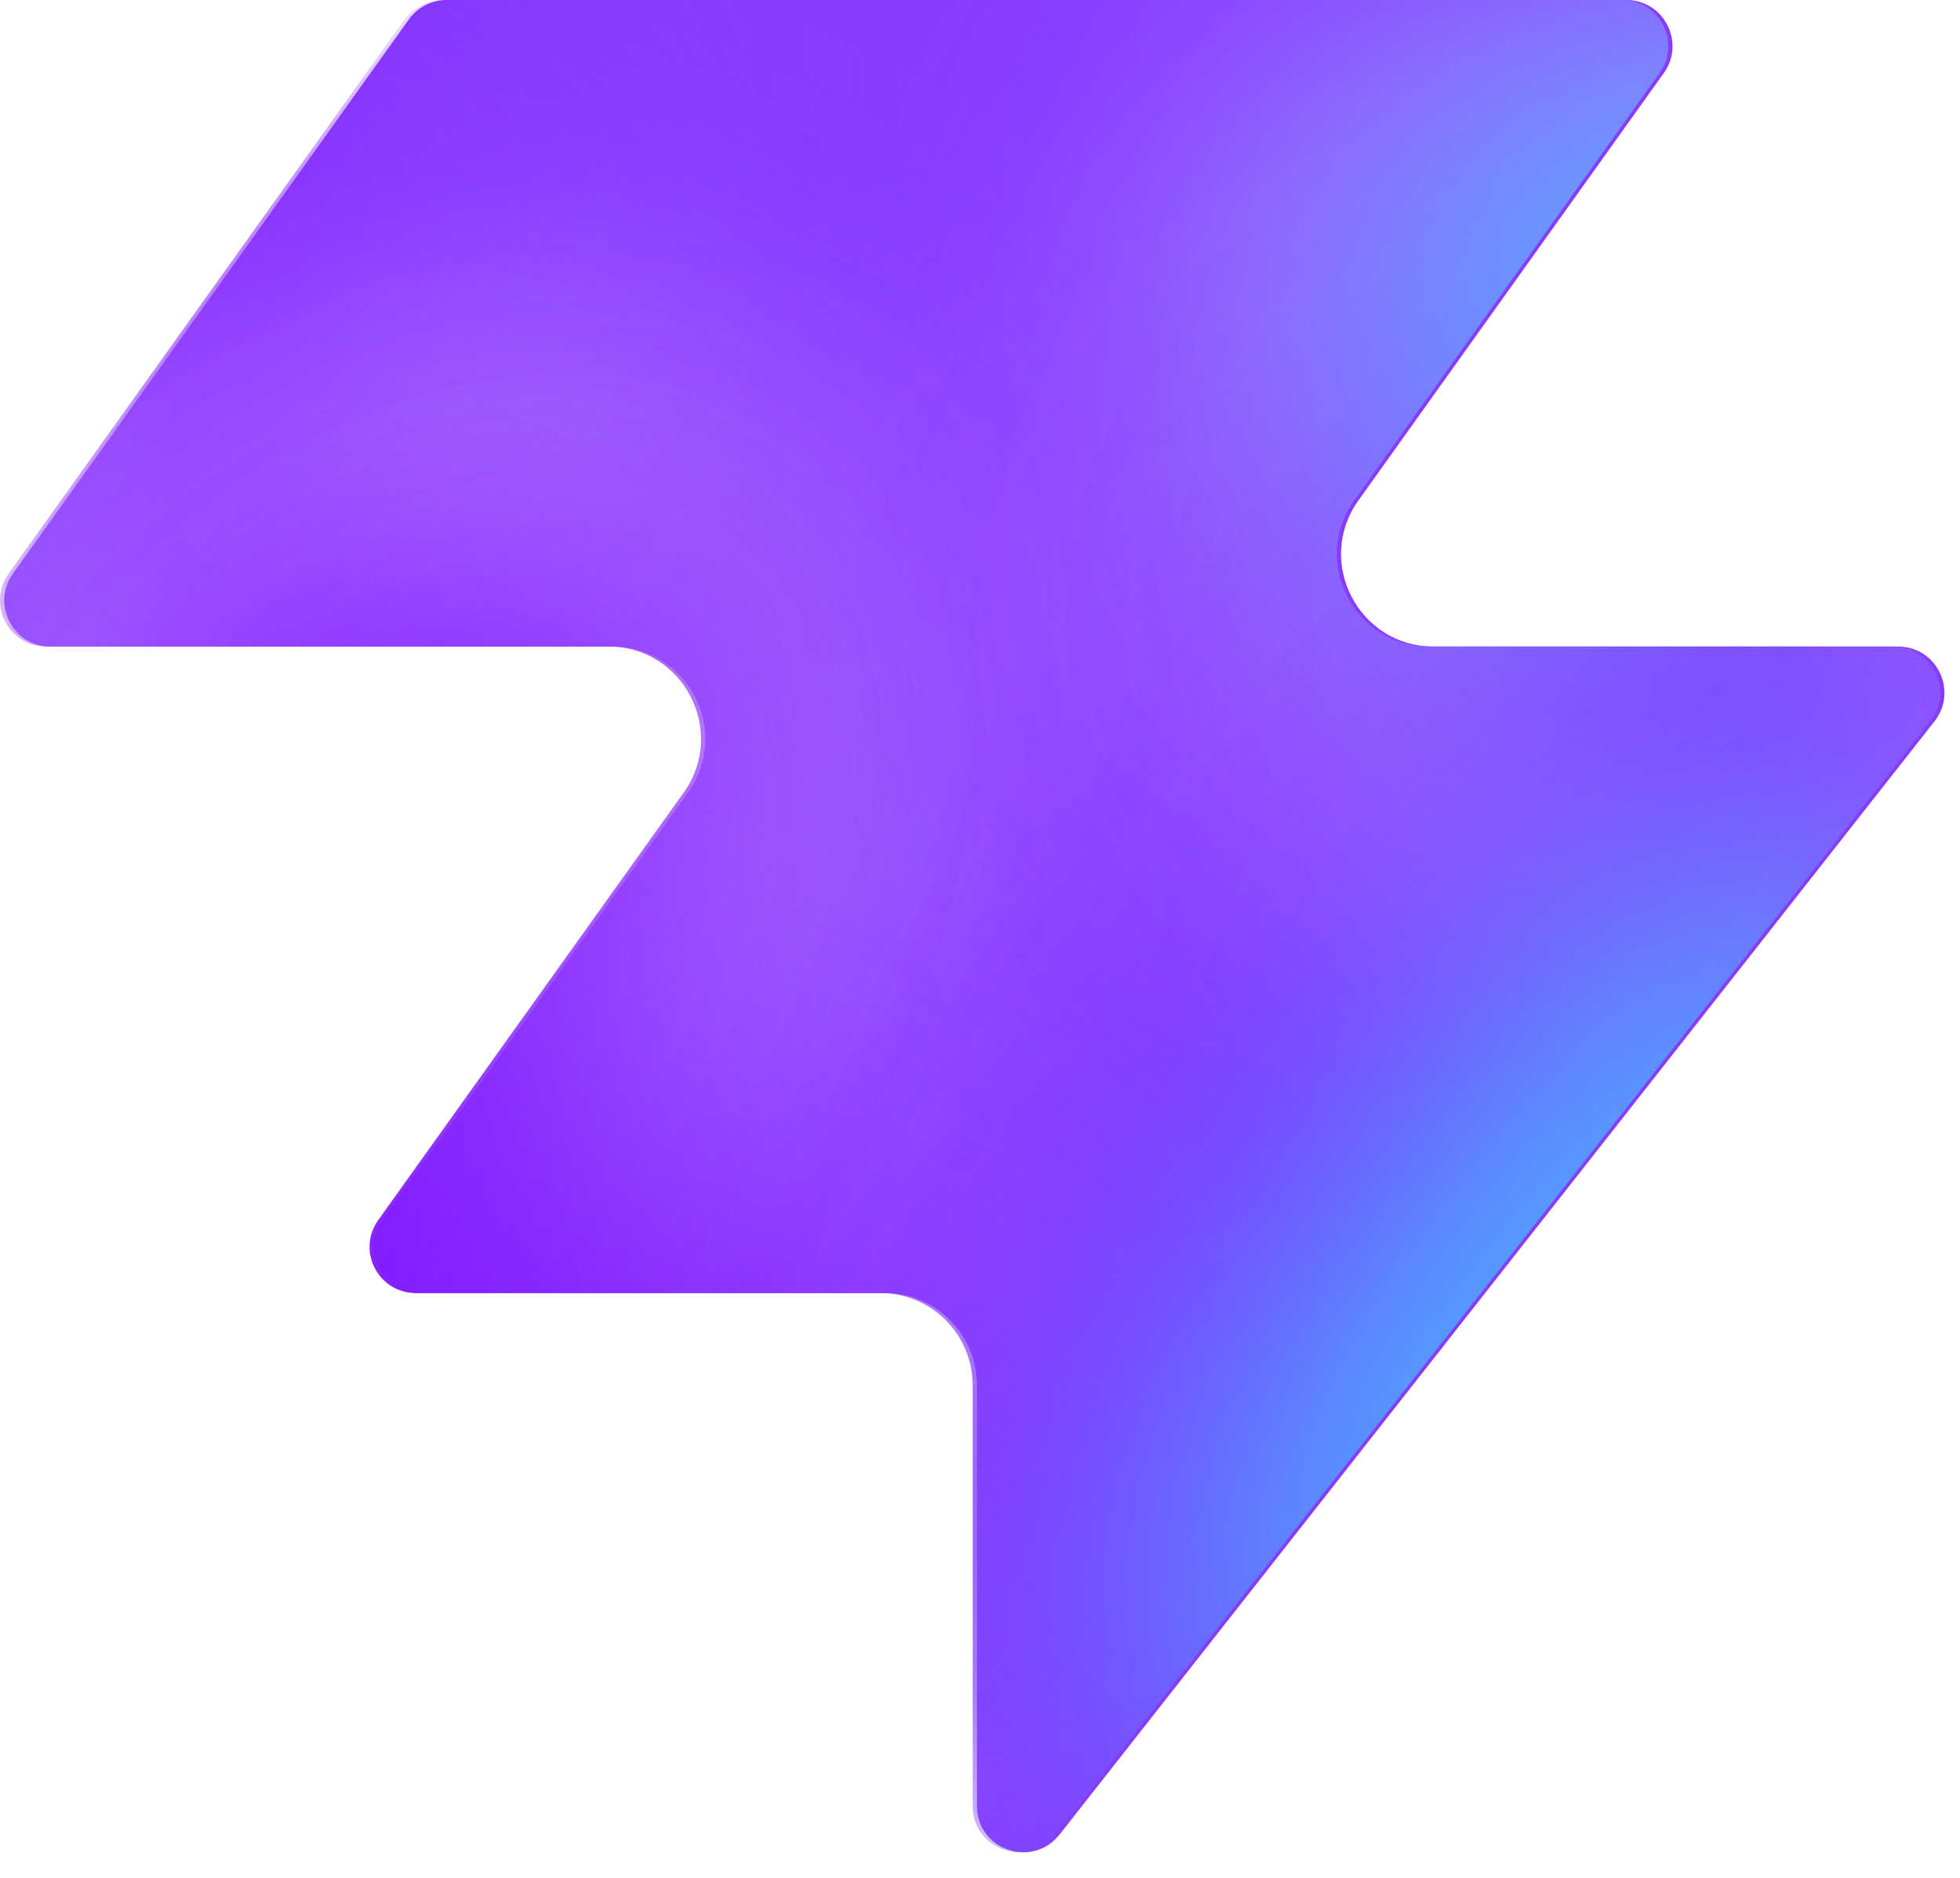
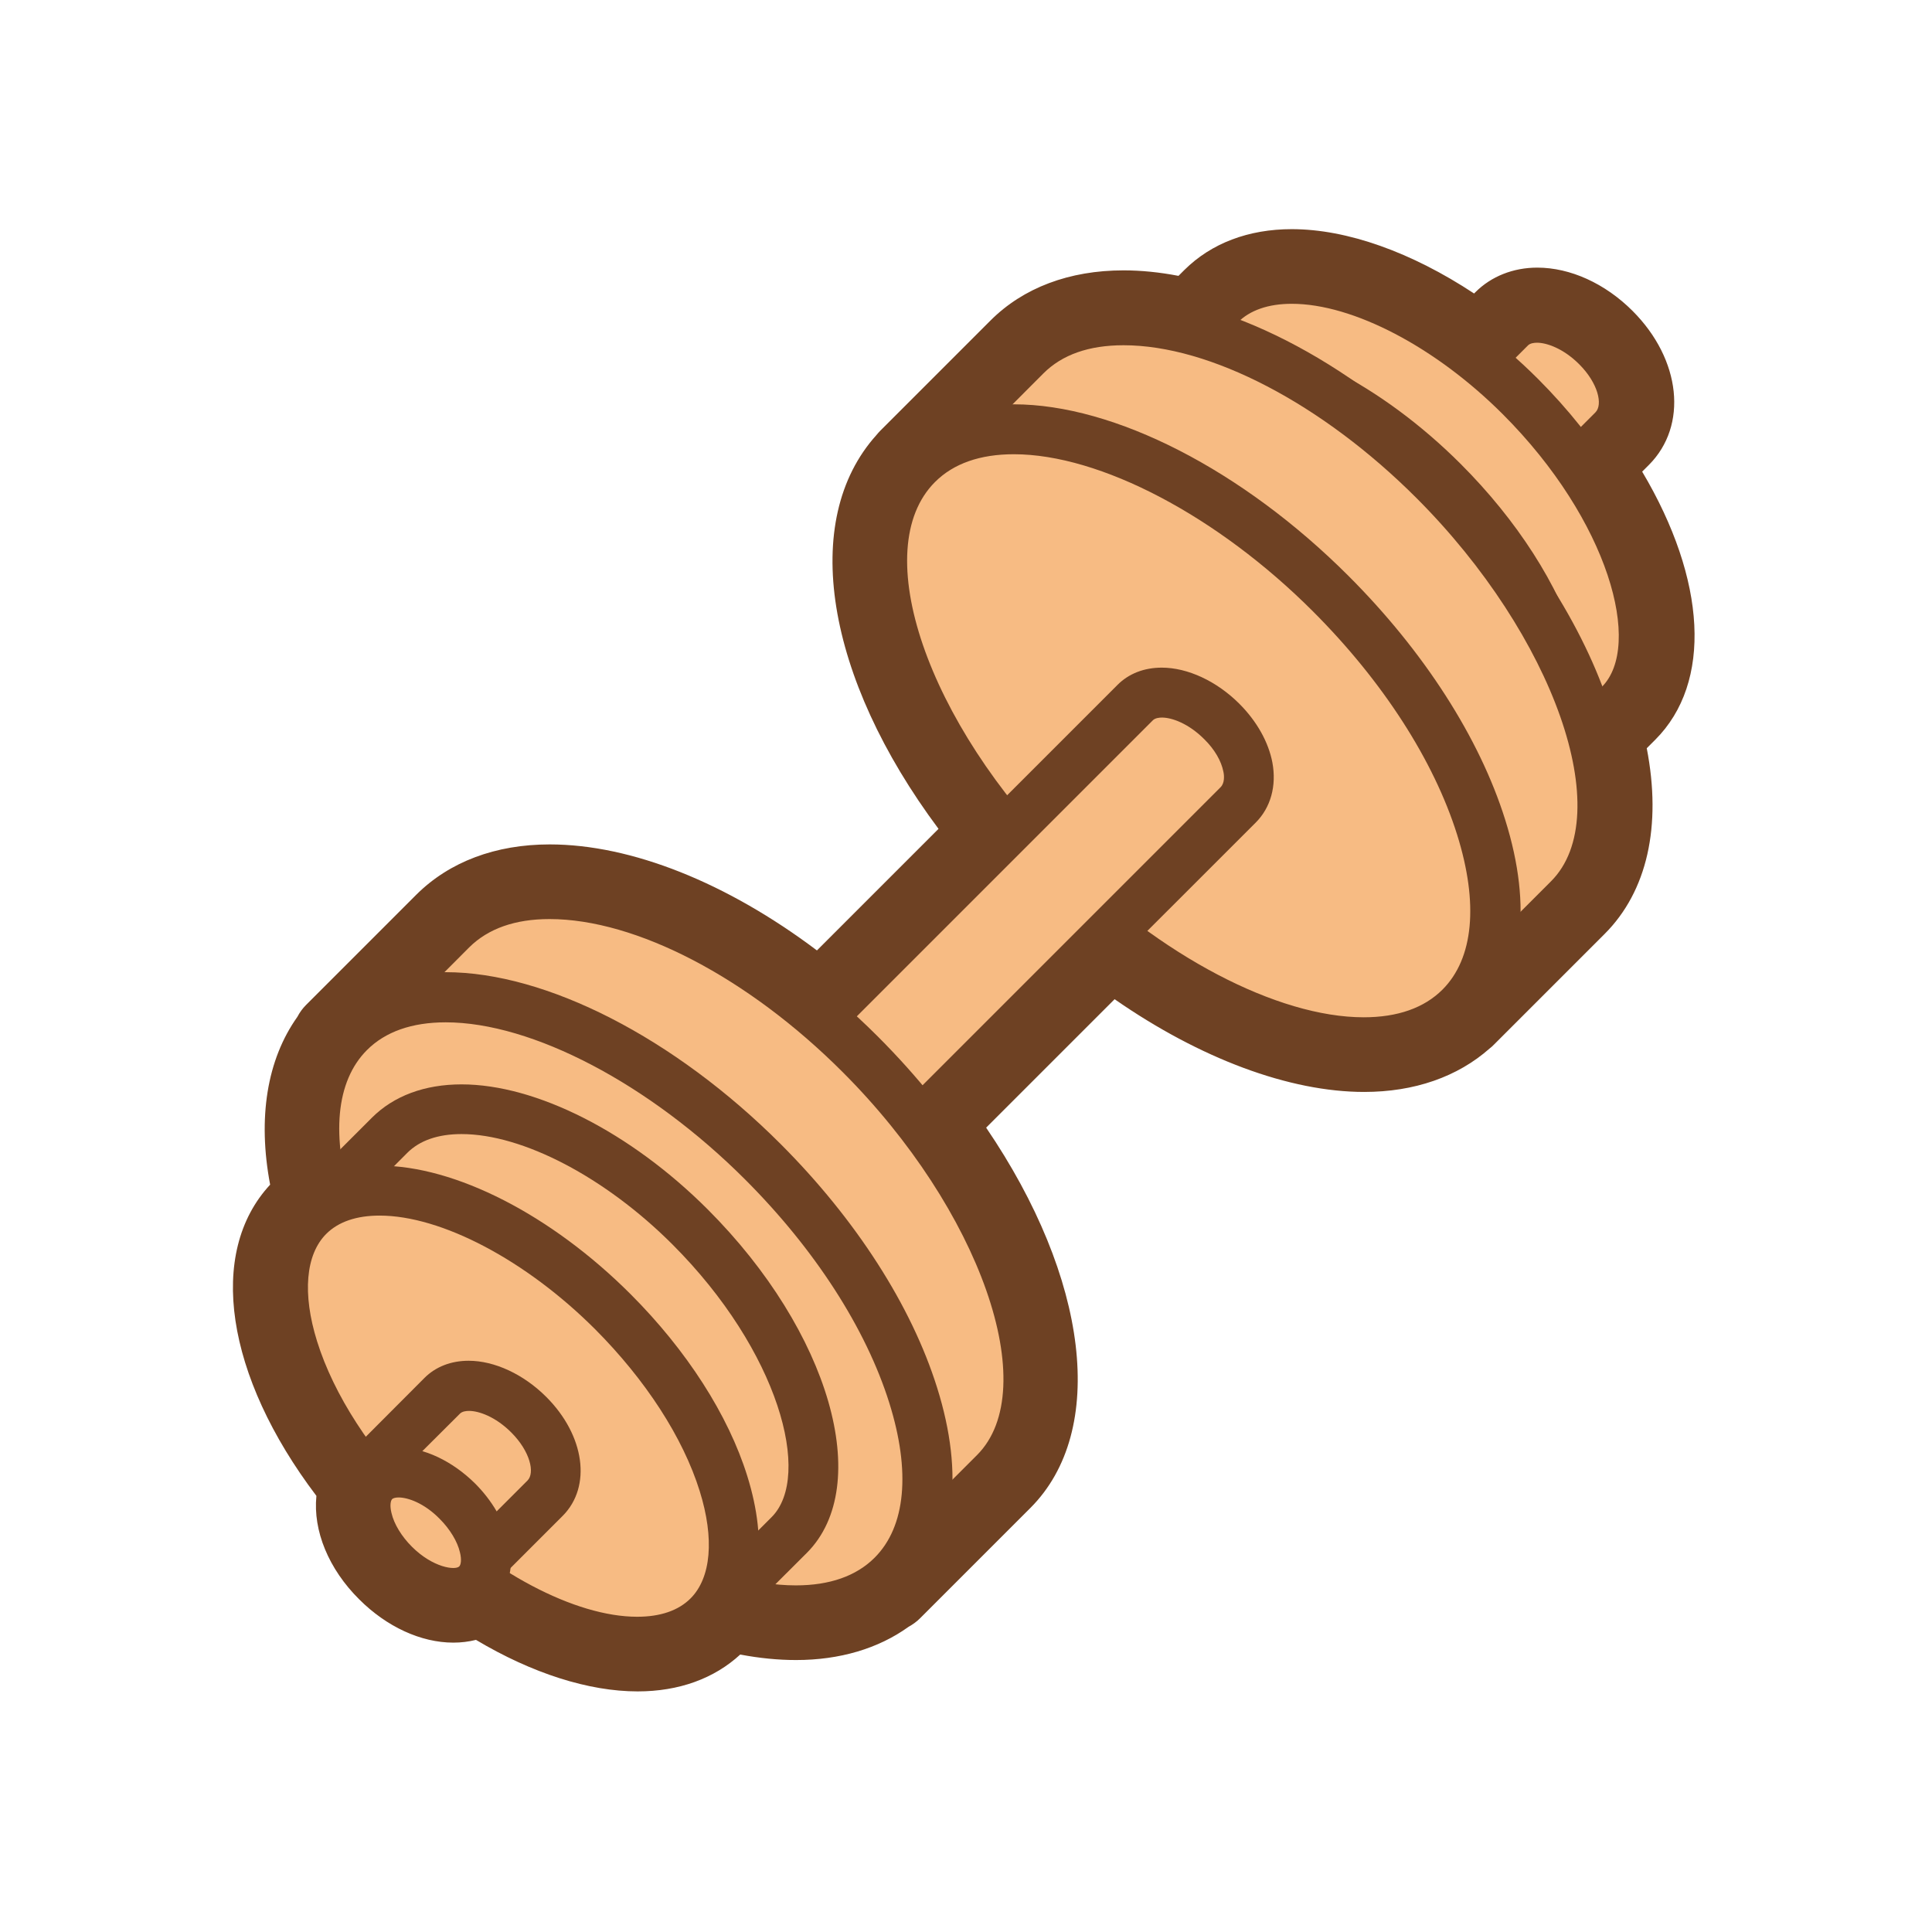
- <svg xmlns="http://www.w3.org/2000/svg" width="48" height="46" fill="none" viewBox="0 0 48 46">
-   <path fill="#863bff" d="M25.946 44.938c-.664.845-2.021.375-2.021-.698V33.937a2.26 2.26 0 0 0-2.262-2.262H10.287c-.92 0-1.456-1.04-.92-1.788l7.48-10.471c1.07-1.497 0-3.578-1.842-3.578H1.237c-.92 0-1.456-1.04-.92-1.788L10.013.474c.214-.297.556-.474.92-.474h28.894c.92 0 1.456 1.04.92 1.788l-7.48 10.471c-1.07 1.498 0 3.579 1.842 3.579h11.377c.943 0 1.473 1.088.89 1.83L25.947 44.94z" style="fill:#863bff;fill:color(display-p3 .525 .23 1);fill-opacity:1" />
-   <mask id="a" width="48" height="46" x="0" y="0" maskUnits="userSpaceOnUse" style="mask-type:alpha">
-     <path fill="#000" d="M25.842 44.938c-.664.844-2.021.375-2.021-.698V33.937a2.26 2.26 0 0 0-2.262-2.262H10.183c-.92 0-1.456-1.04-.92-1.788l7.48-10.471c1.07-1.498 0-3.579-1.842-3.579H1.133c-.92 0-1.456-1.04-.92-1.787L9.91.473c.214-.297.556-.474.92-.474h28.894c.92 0 1.456 1.04.92 1.788l-7.48 10.471c-1.07 1.498 0 3.578 1.842 3.578h11.377c.943 0 1.473 1.088.89 1.832L25.843 44.94z" style="fill:#000;fill-opacity:1" />
-   </mask>
-   <g mask="url(#a)">
-     <g filter="url(#b)">
-       <ellipse cx="5.508" cy="14.704" fill="#ede6ff" rx="5.508" ry="14.704" style="fill:#ede6ff;fill:color(display-p3 .927 .903 1);fill-opacity:1" transform="matrix(.00324 1 1 -.00324 -4.47 31.516)" />
-     </g>
-     <g filter="url(#c)">
-       <ellipse cx="10.399" cy="29.851" fill="#ede6ff" rx="10.399" ry="29.851" style="fill:#ede6ff;fill:color(display-p3 .927 .903 1);fill-opacity:1" transform="matrix(.00324 1 1 -.00324 -39.328 7.883)" />
-     </g>
-     <g filter="url(#d)">
-       <ellipse cx="5.508" cy="30.487" fill="#7e14ff" rx="5.508" ry="30.487" style="fill:#7e14ff;fill:color(display-p3 .492 .077 1);fill-opacity:1" transform="rotate(89.814 -25.913 -14.639)scale(1 -1)" />
-     </g>
-     <g filter="url(#e)">
-       <ellipse cx="5.508" cy="30.599" fill="#7e14ff" rx="5.508" ry="30.599" style="fill:#7e14ff;fill:color(display-p3 .492 .077 1);fill-opacity:1" transform="rotate(89.814 -32.644 -3.334)scale(1 -1)" />
-     </g>
-     <g filter="url(#f)">
-       <ellipse cx="5.508" cy="30.599" fill="#7e14ff" rx="5.508" ry="30.599" style="fill:#7e14ff;fill:color(display-p3 .492 .077 1);fill-opacity:1" transform="matrix(.00324 1 1 -.00324 -34.34 30.47)" />
-     </g>
-     <g filter="url(#g)">
-       <ellipse cx="14.072" cy="22.078" fill="#ede6ff" rx="14.072" ry="22.078" style="fill:#ede6ff;fill:color(display-p3 .927 .903 1);fill-opacity:1" transform="rotate(93.35 24.506 48.493)scale(-1 1)" />
-     </g>
-     <g filter="url(#h)">
-       <ellipse cx="3.47" cy="21.501" fill="#7e14ff" rx="3.47" ry="21.501" style="fill:#7e14ff;fill:color(display-p3 .492 .077 1);fill-opacity:1" transform="rotate(89.009 28.708 47.59)scale(-1 1)" />
-     </g>
-     <g filter="url(#i)">
-       <ellipse cx="3.47" cy="21.501" fill="#7e14ff" rx="3.47" ry="21.501" style="fill:#7e14ff;fill:color(display-p3 .492 .077 1);fill-opacity:1" transform="rotate(89.009 28.708 47.59)scale(-1 1)" />
-     </g>
-     <g filter="url(#j)">
-       <ellipse cx=".387" cy="8.972" fill="#7e14ff" rx="4.407" ry="29.108" style="fill:#7e14ff;fill:color(display-p3 .492 .077 1);fill-opacity:1" transform="rotate(39.51 .387 8.972)" />
-     </g>
-     <g filter="url(#k)">
-       <ellipse cx="47.523" cy="-6.092" fill="#7e14ff" rx="4.407" ry="29.108" style="fill:#7e14ff;fill:color(display-p3 .492 .077 1);fill-opacity:1" transform="rotate(37.892 47.523 -6.092)" />
-     </g>
-     <g filter="url(#l)">
-       <ellipse cx="41.412" cy="6.333" fill="#47bfff" rx="5.971" ry="9.665" style="fill:#47bfff;fill:color(display-p3 .28 .748 1);fill-opacity:1" transform="rotate(37.892 41.412 6.333)" />
-     </g>
-     <g filter="url(#m)">
-       <ellipse cx="-1.879" cy="38.332" fill="#7e14ff" rx="4.407" ry="29.108" style="fill:#7e14ff;fill:color(display-p3 .492 .077 1);fill-opacity:1" transform="rotate(37.892 -1.88 38.332)" />
-     </g>
-     <g filter="url(#n)">
-       <ellipse cx="-1.879" cy="38.332" fill="#7e14ff" rx="4.407" ry="29.108" style="fill:#7e14ff;fill:color(display-p3 .492 .077 1);fill-opacity:1" transform="rotate(37.892 -1.88 38.332)" />
-     </g>
-     <g filter="url(#o)">
-       <ellipse cx="35.651" cy="29.907" fill="#7e14ff" rx="4.407" ry="29.108" style="fill:#7e14ff;fill:color(display-p3 .492 .077 1);fill-opacity:1" transform="rotate(37.892 35.651 29.907)" />
-     </g>
-     <g filter="url(#p)">
-       <ellipse cx="38.418" cy="32.4" fill="#47bfff" rx="5.971" ry="15.297" style="fill:#47bfff;fill:color(display-p3 .28 .748 1);fill-opacity:1" transform="rotate(37.892 38.418 32.4)" />
-     </g>
-   </g>
-   <defs>
-     <filter id="b" width="60.045" height="41.654" x="-19.77" y="16.149" color-interpolation-filters="sRGB" filterUnits="userSpaceOnUse">
-       <feFlood flood-opacity="0" result="BackgroundImageFix" />
-       <feBlend in="SourceGraphic" in2="BackgroundImageFix" result="shape" />
-       <feGaussianBlur result="effect1_foregroundBlur_2002_17158" stdDeviation="7.659" />
-     </filter>
-     <filter id="c" width="90.34" height="51.437" x="-54.613" y="-7.533" color-interpolation-filters="sRGB" filterUnits="userSpaceOnUse">
-       <feFlood flood-opacity="0" result="BackgroundImageFix" />
-       <feBlend in="SourceGraphic" in2="BackgroundImageFix" result="shape" />
-       <feGaussianBlur result="effect1_foregroundBlur_2002_17158" stdDeviation="7.659" />
-     </filter>
-     <filter id="d" width="79.355" height="29.4" x="-49.64" y="2.03" color-interpolation-filters="sRGB" filterUnits="userSpaceOnUse">
-       <feFlood flood-opacity="0" result="BackgroundImageFix" />
-       <feBlend in="SourceGraphic" in2="BackgroundImageFix" result="shape" />
-       <feGaussianBlur result="effect1_foregroundBlur_2002_17158" stdDeviation="4.596" />
-     </filter>
-     <filter id="e" width="79.579" height="29.4" x="-45.045" y="20.029" color-interpolation-filters="sRGB" filterUnits="userSpaceOnUse">
-       <feFlood flood-opacity="0" result="BackgroundImageFix" />
-       <feBlend in="SourceGraphic" in2="BackgroundImageFix" result="shape" />
-       <feGaussianBlur result="effect1_foregroundBlur_2002_17158" stdDeviation="4.596" />
-     </filter>
-     <filter id="f" width="79.579" height="29.4" x="-43.513" y="21.178" color-interpolation-filters="sRGB" filterUnits="userSpaceOnUse">
-       <feFlood flood-opacity="0" result="BackgroundImageFix" />
-       <feBlend in="SourceGraphic" in2="BackgroundImageFix" result="shape" />
-       <feGaussianBlur result="effect1_foregroundBlur_2002_17158" stdDeviation="4.596" />
-     </filter>
-     <filter id="g" width="74.749" height="58.852" x="15.756" y="-17.901" color-interpolation-filters="sRGB" filterUnits="userSpaceOnUse">
-       <feFlood flood-opacity="0" result="BackgroundImageFix" />
-       <feBlend in="SourceGraphic" in2="BackgroundImageFix" result="shape" />
-       <feGaussianBlur result="effect1_foregroundBlur_2002_17158" stdDeviation="7.659" />
-     </filter>
-     <filter id="h" width="61.377" height="25.362" x="23.548" y="2.284" color-interpolation-filters="sRGB" filterUnits="userSpaceOnUse">
-       <feFlood flood-opacity="0" result="BackgroundImageFix" />
-       <feBlend in="SourceGraphic" in2="BackgroundImageFix" result="shape" />
-       <feGaussianBlur result="effect1_foregroundBlur_2002_17158" stdDeviation="4.596" />
-     </filter>
-     <filter id="i" width="61.377" height="25.362" x="23.548" y="2.284" color-interpolation-filters="sRGB" filterUnits="userSpaceOnUse">
-       <feFlood flood-opacity="0" result="BackgroundImageFix" />
-       <feBlend in="SourceGraphic" in2="BackgroundImageFix" result="shape" />
-       <feGaussianBlur result="effect1_foregroundBlur_2002_17158" stdDeviation="4.596" />
-     </filter>
-     <filter id="j" width="56.045" height="63.649" x="-27.636" y="-22.853" color-interpolation-filters="sRGB" filterUnits="userSpaceOnUse">
-       <feFlood flood-opacity="0" result="BackgroundImageFix" />
-       <feBlend in="SourceGraphic" in2="BackgroundImageFix" result="shape" />
-       <feGaussianBlur result="effect1_foregroundBlur_2002_17158" stdDeviation="4.596" />
-     </filter>
-     <filter id="k" width="54.814" height="64.646" x="20.116" y="-38.415" color-interpolation-filters="sRGB" filterUnits="userSpaceOnUse">
-       <feFlood flood-opacity="0" result="BackgroundImageFix" />
-       <feBlend in="SourceGraphic" in2="BackgroundImageFix" result="shape" />
-       <feGaussianBlur result="effect1_foregroundBlur_2002_17158" stdDeviation="4.596" />
-     </filter>
-     <filter id="l" width="33.541" height="35.313" x="24.641" y="-11.323" color-interpolation-filters="sRGB" filterUnits="userSpaceOnUse">
-       <feFlood flood-opacity="0" result="BackgroundImageFix" />
-       <feBlend in="SourceGraphic" in2="BackgroundImageFix" result="shape" />
-       <feGaussianBlur result="effect1_foregroundBlur_2002_17158" stdDeviation="4.596" />
-     </filter>
-     <filter id="m" width="54.814" height="64.646" x="-29.286" y="6.009" color-interpolation-filters="sRGB" filterUnits="userSpaceOnUse">
-       <feFlood flood-opacity="0" result="BackgroundImageFix" />
-       <feBlend in="SourceGraphic" in2="BackgroundImageFix" result="shape" />
-       <feGaussianBlur result="effect1_foregroundBlur_2002_17158" stdDeviation="4.596" />
-     </filter>
-     <filter id="n" width="54.814" height="64.646" x="-29.286" y="6.009" color-interpolation-filters="sRGB" filterUnits="userSpaceOnUse">
-       <feFlood flood-opacity="0" result="BackgroundImageFix" />
-       <feBlend in="SourceGraphic" in2="BackgroundImageFix" result="shape" />
-       <feGaussianBlur result="effect1_foregroundBlur_2002_17158" stdDeviation="4.596" />
-     </filter>
-     <filter id="o" width="54.814" height="64.646" x="8.244" y="-2.416" color-interpolation-filters="sRGB" filterUnits="userSpaceOnUse">
-       <feFlood flood-opacity="0" result="BackgroundImageFix" />
-       <feBlend in="SourceGraphic" in2="BackgroundImageFix" result="shape" />
-       <feGaussianBlur result="effect1_foregroundBlur_2002_17158" stdDeviation="4.596" />
-     </filter>
-     <filter id="p" width="39.409" height="43.623" x="18.713" y="10.588" color-interpolation-filters="sRGB" filterUnits="userSpaceOnUse">
-       <feFlood flood-opacity="0" result="BackgroundImageFix" />
-       <feBlend in="SourceGraphic" in2="BackgroundImageFix" result="shape" />
-       <feGaussianBlur result="effect1_foregroundBlur_2002_17158" stdDeviation="4.596" />
-     </filter>
-   </defs>
+ <svg xmlns="http://www.w3.org/2000/svg" t="1779604764118" class="icon" viewBox="0 0 1024 1024" version="1.1" p-id="1993" width="200" height="200">
+   <path d="M800.358 173.64l-226.949 226.949 10.316 10.316c2.306 7.282 6.918 14.806 13.593 21.481 6.675 6.675 14.199 11.287 21.481 13.593l8.981 8.981 227.07-227.07c9.83-9.952 6.675-28.884-8.617-44.297-15.413-15.292-35.923-19.782-45.875-9.952z" fill="#F7BB83" p-id="1994" />
+   <path d="M627.78 468.188c-3.52 0-6.918-1.456-9.345-3.884l-6.796-6.796c-8.495-3.277-16.505-8.617-23.666-15.656-7.039-7.039-12.379-15.17-15.656-23.666l-8.253-8.253c-2.427-2.427-3.884-5.825-3.884-9.345 0-3.52 1.456-6.918 3.884-9.345l226.949-226.949c5.947-5.947 14.078-9.102 23.423-9.102 13.714 0 29.127 7.16 41.142 19.175 20.389 20.389 24.151 47.453 8.738 62.987l-227.191 226.949c-2.427 2.549-5.825 3.884-9.345 3.884z m-35.559-67.599l0.971 0.971c1.456 1.456 2.67 3.398 3.277 5.34 1.699 5.583 5.461 11.287 10.316 16.141s10.559 8.495 16.141 10.316c1.82 0.607 3.52 1.578 4.976 2.913l217.725-217.725c4.005-4.005 1.456-15.413-8.617-25.486-8.374-8.374-17.234-11.408-22.331-11.408-1.578 0-3.52 0.243-4.733 1.335L592.221 400.589z" fill="#6E4123" p-id="1995" />
+   <path d="M646.47 161.746l-43.084 43.084 38.593 38.593c10.194 25.486 28.278 52.793 53.036 77.551 24.758 24.758 52.065 42.841 77.551 53.036l42.598 42.598 43.084-43.084c30.583-30.583 4.855-105.95-52.55-163.233-57.283-57.405-128.645-79.129-159.228-48.545z" fill="#F7BB83" p-id="1996" />
+   <path d="M815.165 429.837c-3.398 0-6.796-1.335-9.345-3.884l-40.778-40.778c-27.549-11.408-54.977-30.341-79.493-54.856-24.515-24.515-43.448-51.943-54.856-79.493l-36.652-36.773c-5.219-5.219-5.219-13.593 0-18.69l43.084-43.084c11.651-11.651 28.035-17.719 47.574-17.719 39.564 0 89.566 25.365 130.465 66.264 64.686 64.686 88.231 146.364 52.55 182.044l-43.084 43.084c-2.67 2.67-6.068 3.884-9.466 3.884z m-192.967-225.007l29.248 29.248c1.214 1.214 2.306 2.791 2.913 4.49 9.83 24.758 27.549 50.73 50.002 73.061 22.452 22.452 48.424 40.171 73.182 50.002 1.699 0.607 3.155 1.699 4.49 2.913l33.253 33.253 33.739-33.739c21.724-21.724 3.884-88.11-52.55-144.543-35.559-35.559-79.371-58.497-111.775-58.497-12.5 0-22.209 3.398-28.763 9.952l-33.739 33.86z" fill="#6E4123" p-id="1997" />
+   <path d="M764.92 255.196c58.497 58.497 81.07 130.708 50.487 161.291-30.583 30.583-102.794 8.01-161.291-50.487S573.046 235.292 603.629 204.709c30.583-30.583 102.794-8.01 161.291 50.487z" fill="#F7BB83" p-id="1998" />
+   <path d="M777.785 443.43c-40.05 0-91.022-26.093-133.014-68.085-29.734-29.734-51.822-64.08-61.895-96.484-11.044-35.438-7.039-65.051 11.408-83.498 11.408-11.408 27.671-17.476 46.967-17.476 40.05 0 91.022 26.093 133.014 68.085 29.734 29.734 51.822 64.08 61.895 96.484 11.044 35.438 7.039 65.051-11.408 83.498-11.529 11.408-27.671 17.476-46.967 17.476z m-136.533-239.085c-12.258 0-21.845 3.277-28.278 9.709-10.923 10.923-12.743 31.676-4.855 56.919 8.859 28.52 28.642 58.861 55.342 85.682 36.652 36.652 81.435 60.317 114.324 60.317 12.258 0 21.845-3.277 28.278-9.709 10.923-10.923 12.743-31.676 4.855-56.919-8.859-28.399-28.642-58.861-55.342-85.682-36.652-36.652-81.556-60.317-114.324-60.317z" fill="#6E4123" p-id="1999" />
+   <path d="M543.676 188.568l-58.497 58.497 52.429 52.429c13.835 34.71 38.351 71.847 71.968 105.464 33.618 33.618 70.755 58.254 105.464 71.968l57.89 57.89 58.497-58.497c41.627-41.627 6.675-143.936-71.361-221.851-77.915-77.915-174.884-107.406-216.39-65.9z" fill="#F7BB83" p-id="2000" />
+   <path d="M772.93 548.288c-3.52 0-6.918-1.456-9.345-3.884l-55.948-55.948c-37.137-15.292-74.153-40.778-107.406-73.91-33.132-33.132-58.618-70.269-73.91-107.406l-50.608-50.608c-5.219-5.219-5.219-13.593 0-18.69l58.497-58.497c14.806-14.806 36.045-22.695 61.288-22.695 52.672 0 119.3 33.982 173.913 88.595C855.457 331.169 887.497 439.182 840.772 485.786l-58.497 58.497c-2.427 2.549-5.825 4.005-9.345 4.005zM503.869 247.186l43.084 43.084c1.214 1.214 2.306 2.791 2.913 4.49 13.593 34.103 38.108 70.026 69.056 100.974s66.75 55.463 100.974 69.056c1.699 0.607 3.155 1.699 4.49 2.913l48.545 48.545 49.152-49.152c35.074-35.074 1.699-130.101-71.361-203.162-49.88-49.88-109.348-80.949-155.223-80.949-18.326 0-32.525 4.976-42.477 14.928l-49.152 49.273z" fill="#6E4123" p-id="2001" />
+   <path d="M705.331 314.664c79.493 79.493 110.198 177.554 68.691 219.182-41.627 41.627-139.689 10.801-219.182-68.691s-110.198-177.554-68.691-219.182c41.627-41.506 139.689-10.801 219.182 68.691z" fill="#F7BB83" p-id="2002" />
+   <path d="M722.929 565.642c-53.278 0-121.242-34.831-177.433-91.022-85.925-85.925-116.144-190.418-68.691-237.871 14.685-14.685 35.559-22.452 60.56-22.452 53.278 0 121.242 34.831 177.433 91.022 39.928 39.928 69.42 85.804 83.012 129.252 14.564 46.361 9.466 84.954-14.321 108.741-14.806 14.564-35.681 22.331-60.56 22.331zM537.365 240.754c-17.962 0-32.04 4.976-41.749 14.685C459.814 291.119 491.247 382.991 564.186 455.93c50.608 50.608 112.868 83.255 158.621 83.255 17.962 0 32.04-4.976 41.749-14.685 16.505-16.505 19.175-45.632 7.767-82.041-12.379-39.443-39.443-81.435-76.459-118.45-50.487-50.487-112.746-83.255-158.5-83.255z" fill="#6E4123" p-id="2003" />
+   <path d="M601.687 372.311l-226.949 226.949 10.316 10.316c2.306 7.282 6.918 14.806 13.593 21.481 6.675 6.675 14.199 11.287 21.481 13.593l8.981 8.981 227.07-227.07c9.952-9.83 6.675-28.884-8.617-44.297-15.413-15.292-35.923-19.782-45.875-9.952z" fill="#F7BB83" p-id="2004" />
+   <path d="M429.109 666.859c-3.52 0-6.918-1.456-9.345-3.884l-6.796-6.796c-8.495-3.277-16.627-8.617-23.666-15.656-7.039-7.039-12.379-15.17-15.656-23.666l-8.253-8.253c-2.427-2.427-3.884-5.825-3.884-9.345 0-3.52 1.456-6.918 3.884-9.345l226.949-226.949c5.947-5.947 14.078-9.102 23.423-9.102 13.714 0 29.127 7.16 41.142 19.175 9.224 9.224 15.413 20.268 17.476 31.069 2.306 12.379-0.85 23.909-8.859 31.918l-227.07 226.949c-2.427 2.549-5.825 3.884-9.345 3.884z m-35.559-67.599l0.971 0.971c1.456 1.456 2.67 3.277 3.277 5.34 1.699 5.583 5.461 11.287 10.316 16.141s10.559 8.495 16.141 10.316c1.82 0.607 3.52 1.578 4.976 2.913l217.725-217.725c2.185-2.185 1.942-6.19 1.456-8.253-1.092-5.583-4.612-11.772-10.194-17.234-8.374-8.374-17.234-11.408-22.331-11.408-1.456 0-3.52 0.243-4.733 1.335L393.55 599.26z" fill="#6E4123" p-id="2005" />
+   <path d="M239.419 492.825l-58.497 58.497 52.429 52.429c13.835 34.71 38.351 71.847 71.968 105.464 33.618 33.618 70.755 58.133 105.464 71.968l57.89 57.89 58.497-58.497c41.627-41.627 6.675-143.936-71.361-221.851-77.794-78.036-174.763-107.528-216.39-65.9z" fill="#F7BB83" p-id="2006" />
+   <path d="M468.795 852.423c-3.52 0-6.918-1.456-9.345-3.884l-55.948-55.948c-37.137-15.292-74.153-40.778-107.406-73.91-33.132-33.132-58.618-70.269-73.91-107.406l-50.608-50.608c-5.219-5.219-5.219-13.593 0-18.69l58.497-58.497c14.806-14.928 36.045-22.695 61.288-22.695 52.672 0 119.3 33.982 173.913 88.595 86.046 86.046 118.086 193.938 71.361 240.663l-58.497 58.497c-2.549 2.427-5.825 3.884-9.345 3.884zM199.612 551.322l43.084 43.084c1.335 1.214 2.306 2.791 2.913 4.49 13.593 34.224 38.108 70.026 69.056 100.974s66.75 55.463 100.974 69.056c1.699 0.607 3.155 1.699 4.49 2.913l48.545 48.545 49.152-49.152c35.074-35.074 1.82-130.101-71.361-203.162-49.88-49.88-109.348-80.949-155.223-80.949-18.326 0-32.525 5.097-42.477 14.928l-49.152 49.273z" fill="#6E4123" p-id="2007" />
+   <path d="M253.697 766.34a203.526 106.435 44.999 1 0 150.52-150.525 203.526 106.435 44.999 1 0-150.52 150.525Z" fill="#F7BB83" p-id="2008" />
+   <path d="M421.827 866.744c-53.278 0-121.242-34.953-177.433-91.022-39.928-39.928-69.42-85.804-83.012-129.252-14.564-46.361-9.466-84.954 14.321-108.741 14.685-14.685 35.559-22.452 60.56-22.452 53.278 0 121.242 34.831 177.433 91.022 39.928 39.928 69.42 85.804 83.012 129.252 14.564 46.361 9.466 84.954-14.321 108.741-14.685 14.685-35.681 22.452-60.56 22.452zM236.263 541.855c-17.962 0-32.04 4.976-41.749 14.685-16.505 16.505-19.175 45.632-7.767 82.041 12.379 39.443 39.443 81.435 76.459 118.45 50.608 50.608 112.868 83.255 158.621 83.255 17.962 0 32.04-4.976 41.749-14.685 16.505-16.505 19.175-45.632 7.767-82.041-12.379-39.443-39.443-81.435-76.459-118.45-50.608-50.608-112.868-83.255-158.621-83.255z" fill="#6E4123" p-id="2009" />
+   <path d="M206.529 601.809l-43.084 43.084 38.593 38.593c10.194 25.486 28.278 52.914 53.036 77.551 24.758 24.758 52.065 42.841 77.551 53.036l42.598 42.598 43.084-43.084c30.583-30.583 4.855-105.95-52.55-163.233-57.405-57.405-128.645-79.129-159.228-48.545z" fill="#F7BB83" p-id="2010" />
+   <path d="M375.224 869.899c-3.398 0-6.796-1.335-9.345-3.884L325.101 825.359c-27.549-11.408-54.977-30.341-79.493-54.856-24.515-24.515-43.448-51.943-54.856-79.493L153.979 654.237c-2.427-2.427-3.884-5.825-3.884-9.345 0-3.52 1.456-6.918 3.884-9.345l43.084-43.084c11.651-11.651 28.035-17.719 47.574-17.719 39.564 0 89.566 25.365 130.465 66.264 64.686 64.686 88.231 146.242 52.55 182.044L384.569 866.016c-2.549 2.549-5.947 3.884-9.345 3.884zM182.135 644.892l29.248 29.248c1.335 1.214 2.306 2.791 2.913 4.49 9.83 24.758 27.549 50.73 50.002 73.061 22.452 22.452 48.424 40.171 73.182 50.002 1.699 0.607 3.155 1.699 4.49 2.913l33.253 33.253 33.739-33.739c21.724-21.724 3.884-88.11-52.55-144.543-35.559-35.559-79.371-58.497-111.775-58.497-12.5 0-22.209 3.398-28.763 9.952l-33.739 33.86z" fill="#6E4123" p-id="2011" />
+   <path d="M214.132 805.913a149.762 78.279 44.999 1 0 110.701-110.705 149.762 78.279 44.999 1 0-110.701 110.705Z" fill="#F7BB83" p-id="2012" />
+   <path d="M337.723 883.371c-40.05 0-91.022-26.093-133.014-68.085-29.734-29.734-51.822-64.08-61.895-96.484-11.044-35.438-7.039-65.051 11.408-83.498 11.408-11.408 27.671-17.476 46.967-17.476 40.05 0 91.022 26.093 133.014 68.085 29.734 29.734 51.822 64.08 61.895 96.484 11.044 35.438 7.039 65.051-11.408 83.498-11.408 11.408-27.671 17.476-46.967 17.476zM201.189 644.286c-12.258 0-21.845 3.277-28.278 9.709-10.923 10.923-12.743 31.676-4.855 56.919 8.859 28.399 28.642 58.861 55.342 85.682 36.652 36.652 81.435 60.317 114.324 60.317 12.258 0 21.845-3.277 28.278-9.709 10.923-10.923 12.743-31.676 4.855-56.919-8.859-28.399-28.642-58.861-55.342-85.682-36.652-36.652-81.556-60.317-114.324-60.317z" fill="#6E4123" p-id="2013" />
+   <path d="M234.443 739.677l-45.026 45.147 8.01 12.622c2.306 7.282 6.918 14.806 13.593 21.481 6.675 6.675 14.199 11.287 21.481 13.593l8.981 8.981 47.453-47.453c9.83-9.83 6.675-28.884-8.617-44.297-15.534-15.534-36.045-20.025-45.875-10.073z" fill="#F7BB83" p-id="2014" />
+   <path d="M241.361 854.608c-3.398 0-6.796-1.335-9.345-3.884l-6.796-6.796c-8.495-3.277-16.627-8.617-23.666-15.656-7.525-7.525-13.107-16.141-16.263-25.122l-7.16-11.287c-3.277-5.219-2.549-12.015 1.82-16.384l45.026-45.147c5.947-5.947 14.078-9.102 23.423-9.102 13.714 0 29.127 7.16 41.142 19.175 20.389 20.389 24.151 47.453 8.738 62.987l-47.453 47.453c-2.67 2.427-6.068 3.762-9.466 3.762z m-35.074-67.963l2.306 3.641c0.607 0.971 1.092 2.063 1.456 3.155 1.699 5.461 5.34 11.287 10.316 16.141 4.855 4.855 10.559 8.495 16.141 10.316 1.82 0.607 3.52 1.578 4.976 2.913l38.108-38.108c4.005-4.005 1.456-15.413-8.617-25.486-8.374-8.374-17.234-11.408-22.331-11.408-1.578 0-3.52 0.243-4.733 1.335l-37.623 37.501z" fill="#6E4123" p-id="2015" />
+   <path d="M208.916 829.009a38.472 23.666 44.999 1 0 33.468-33.469 38.472 23.666 44.999 1 0-33.468 33.469Z" fill="#F7BB83" p-id="2016" />
+   <path d="M240.147 857.52c-13.471 0-28.52-7.16-40.535-19.054-8.981-8.981-15.292-19.782-17.84-30.462-3.034-12.743-0.364-24.515 7.403-32.161 5.583-5.583 13.35-8.617 22.088-8.617 13.471 0 28.52 7.16 40.535 19.054 8.981 8.981 15.292 19.782 17.84 30.462 3.034 12.743 0.364 24.515-7.403 32.283-5.583 5.461-13.229 8.495-22.088 8.495z m-28.884-63.837c-1.578 0-2.913 0.364-3.398 0.85-0.85 0.85-1.335 3.52-0.364 7.403 1.335 5.825 5.34 12.379 10.801 17.84 11.165 11.165 23.059 12.622 25.122 10.437 0.85-0.85 1.335-3.52 0.364-7.403-1.335-5.825-5.34-12.379-10.801-17.84-8.253-8.374-16.869-11.287-21.724-11.287z" fill="#6E4123" p-id="2017" />
+   <path d="M684.699 147.911c28.642 0 64.929 15.17 99.032 42.477l16.748-16.748c3.52-3.52 8.495-5.219 14.078-5.219 9.952 0 21.845 5.34 31.676 15.292 15.413 15.413 18.569 34.346 8.617 44.297l-18.569 18.569c34.953 49.637 46.482 102.552 22.088 127.067l-14.928 14.928c10.073 36.652 7.282 68.813-11.894 87.988L774.023 533.845l-1.092 1.092c-12.5 11.772-29.855 17.476-50.002 17.476-38.715 0-88.11-20.632-134.834-57.647l-100.124 100.124c54.735 70.876 74.881 150.247 39.443 185.685l-54.371 54.371-4.126 4.126-0.243-0.243c-12.136 9.83-28.278 14.564-46.725 14.564-11.772 0-24.515-1.942-37.865-5.583l-8.617 8.617-0.121 0.121c-9.224 9.102-22.209 13.471-37.38 13.471-24.394 0-54.613-11.165-84.347-31.433-0.243 0.243-0.364 0.607-0.607 0.85-3.155 3.155-7.646 4.733-12.743 4.733-9.588 0-21.36-5.34-31.19-15.17-11.165-11.165-16.627-24.879-14.806-34.953l-0.364-7.889-1.335-4.49c-41.87-52.793-55.22-110.198-29.006-136.776l8.738-8.738c-9.466-34.346-7.16-64.686 8.981-84.59l-0.243-0.243 58.497-58.497c12.743-12.743 30.826-18.811 51.822-18.811 41.385 0 94.784 23.423 143.572 65.293l97.94-97.94c-62.138-73.546-83.619-156.073-47.696-194.059l0.971-0.971 0.121-0.121 0.121-0.121 57.283-57.283c12.743-12.743 30.826-18.811 51.822-18.811 11.651 0 24.273 1.82 37.501 5.461l13.471-13.471c9.466-9.588 22.695-14.078 38.229-14.078m0-26.457c-23.059 0-42.72 7.525-56.919 21.603l-3.155 3.155c-10.073-1.942-19.904-2.913-29.127-2.913-28.763 0-53.157 9.224-70.512 26.578l-57.041 57.041-0.243 0.243-0.607 0.607-0.607 0.607c-0.728 0.728-1.335 1.456-1.942 2.185-40.778 45.268-26.943 128.523 32.889 208.744l-64.444 64.444c-47.696-35.923-98.425-56.191-141.631-56.191-28.763 0-53.157 9.224-70.633 26.578L162.232 532.632c-1.942 1.942-3.398 4.005-4.612 6.311-16.141 22.695-21.117 53.642-14.442 88.959-33.496 36.045-23.666 101.338 24.515 164.932v0.121c-1.82 18.326 6.432 38.593 22.695 54.735 14.564 14.564 32.768 22.938 49.88 22.938 4.126 0 8.131-0.485 12.015-1.456 29.734 17.719 59.711 27.307 85.682 27.307 21.845 0 40.535-6.796 54.371-19.539 10.194 1.942 20.146 2.913 29.613 2.913 23.059 0 43.569-6.068 59.589-17.598 2.185-1.214 4.248-2.67 6.068-4.49l4.126-4.126 0.121-0.121 54.249-54.249c41.021-41.021 30.826-121.848-23.423-201.584l68.085-68.085c45.268 31.433 92.6 49.152 132.286 49.152 26.578 0 49.516-8.01 66.507-23.059 0.85-0.607 1.578-1.335 2.306-2.063l1.092-1.092 0.364-0.364 57.162-57.162c22.574-22.574 30.341-57.162 22.331-98.425l4.49-4.49c30.341-30.341 27.185-84.711-6.918-142.116l3.52-3.52c20.874-20.874 17.112-55.948-8.617-81.677-14.564-14.564-33.011-22.938-50.487-22.938-12.743 0-24.394 4.612-32.768 12.986l-0.728 0.728c-33.132-21.845-67.235-34.103-96.605-34.103z" fill="#6E4123" p-id="2018" />
</svg>
